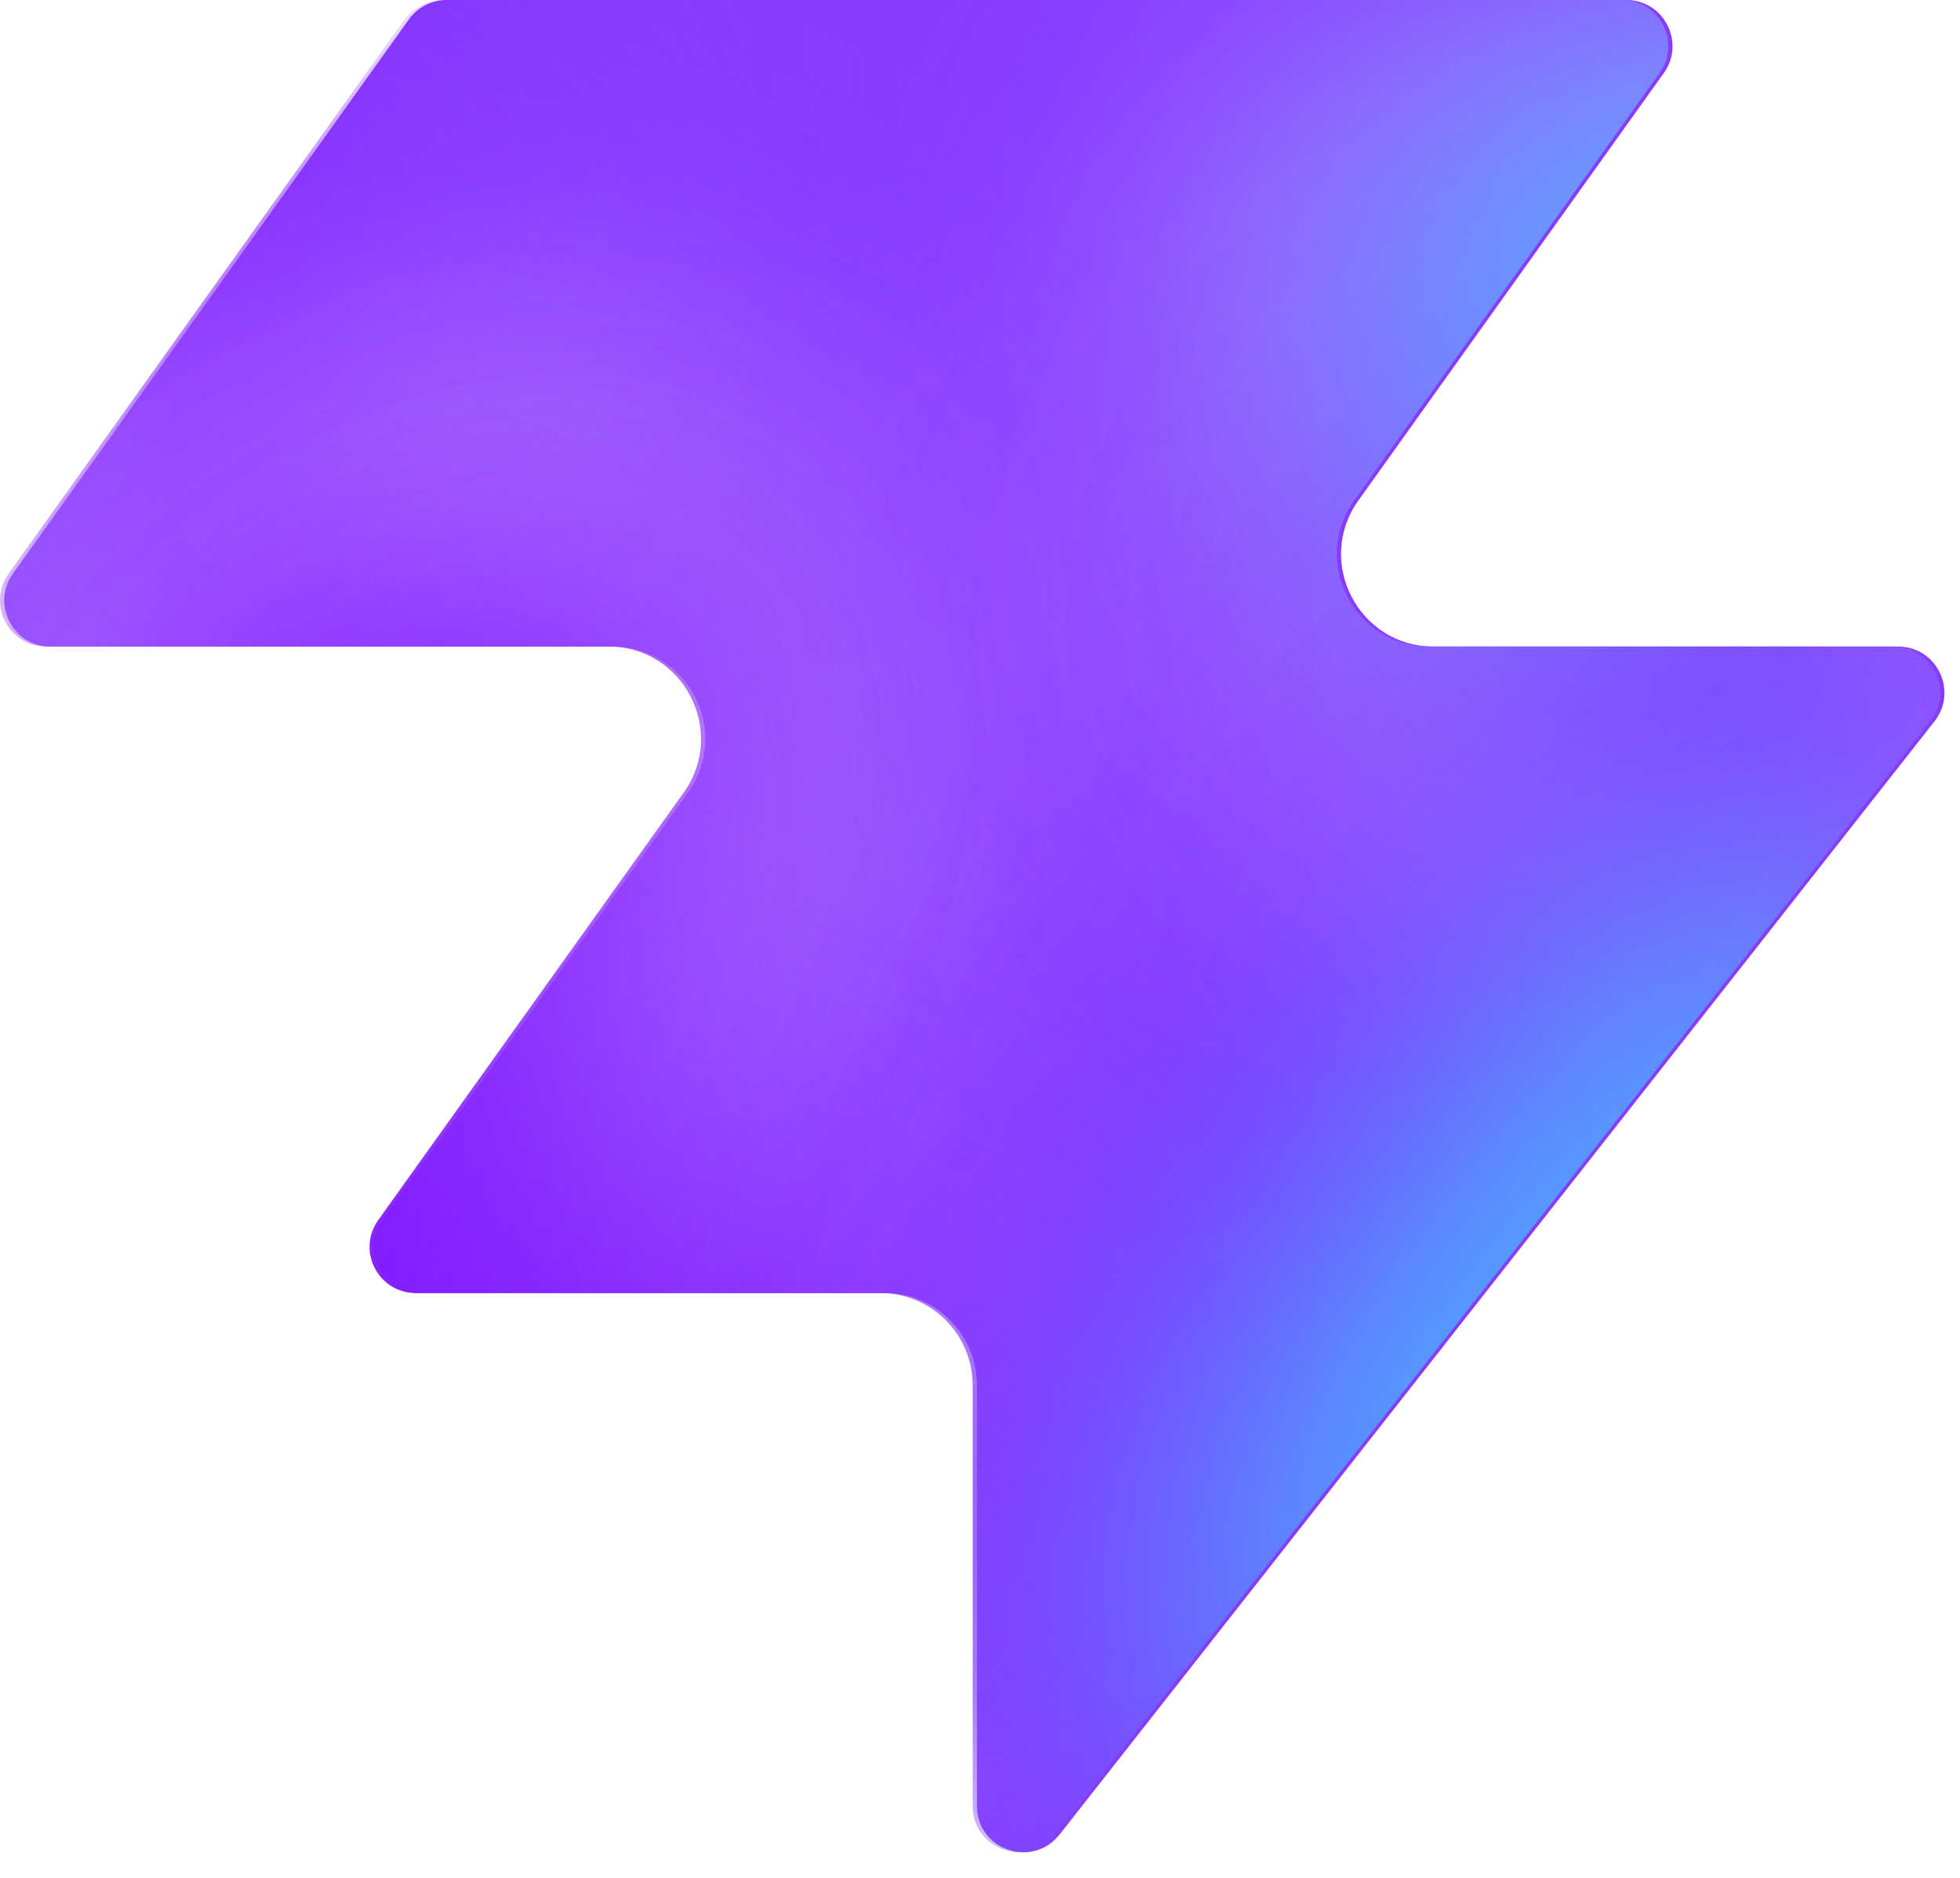
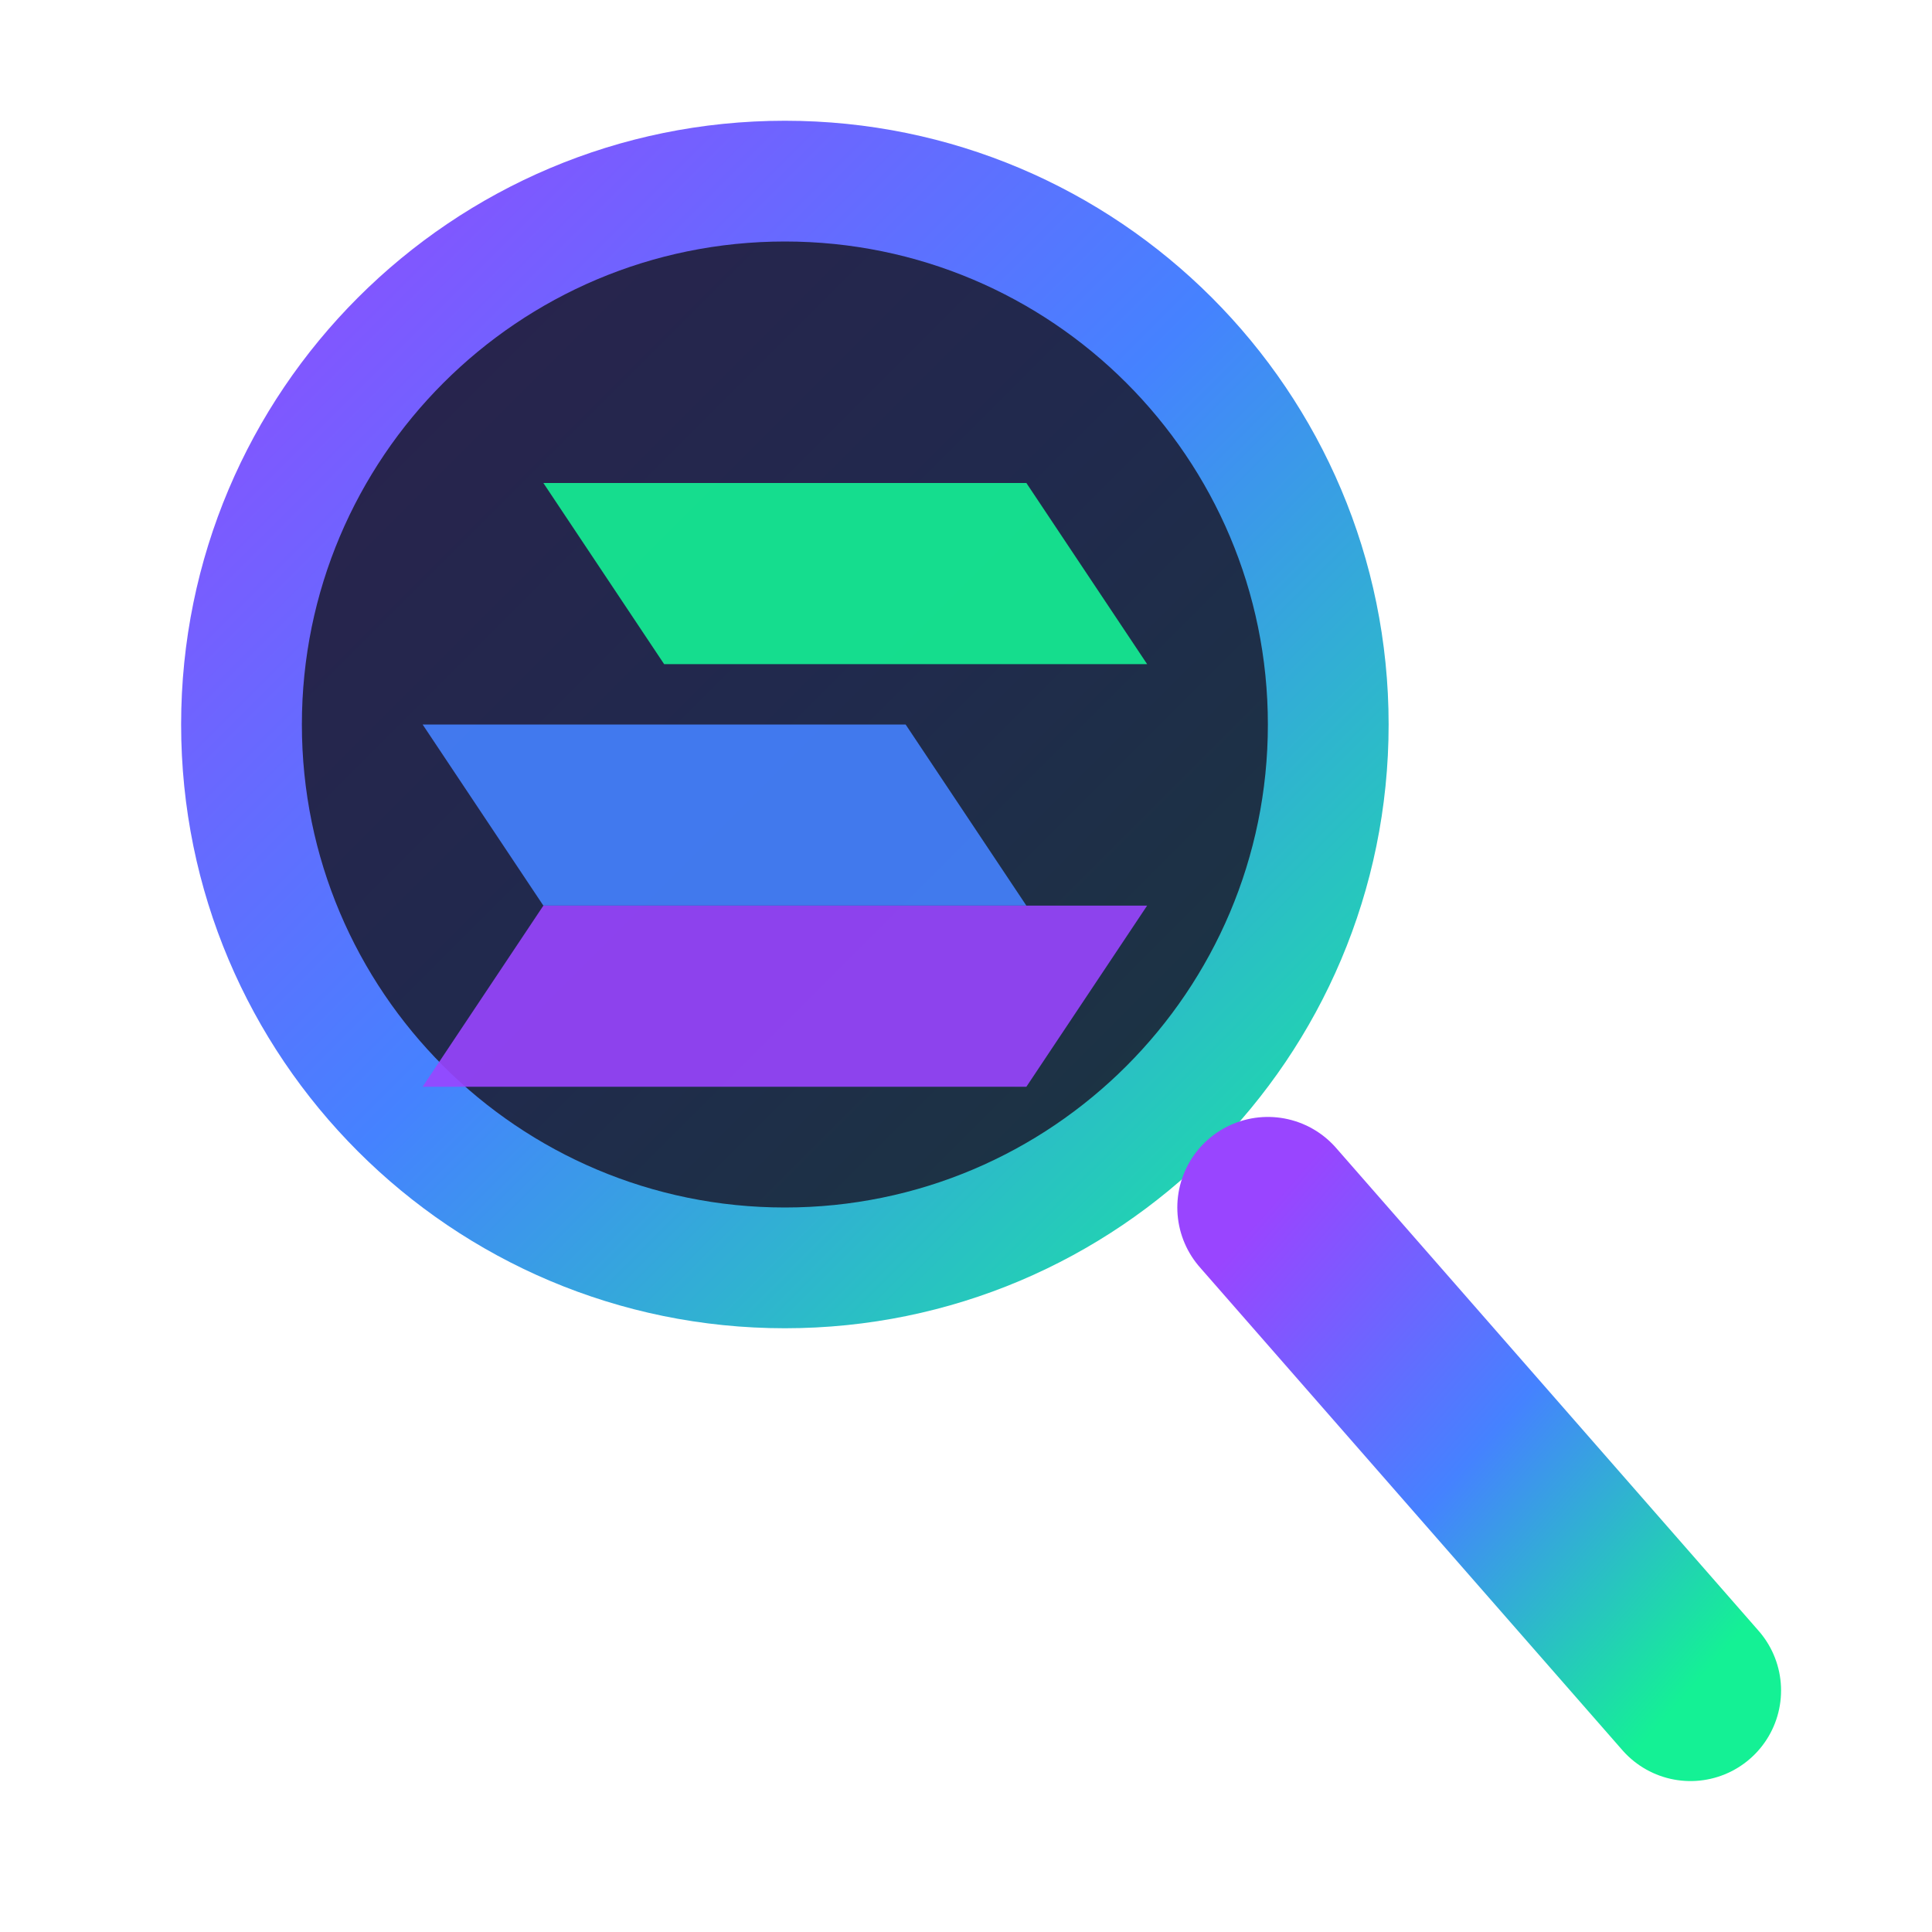
- <svg xmlns="http://www.w3.org/2000/svg" width="48" height="46" fill="none" viewBox="0 0 48 46">
-   <path fill="#863bff" d="M25.946 44.938c-.664.845-2.021.375-2.021-.698V33.937a2.26 2.26 0 0 0-2.262-2.262H10.287c-.92 0-1.456-1.04-.92-1.788l7.48-10.471c1.07-1.497 0-3.578-1.842-3.578H1.237c-.92 0-1.456-1.04-.92-1.788L10.013.474c.214-.297.556-.474.92-.474h28.894c.92 0 1.456 1.04.92 1.788l-7.48 10.471c-1.07 1.498 0 3.579 1.842 3.579h11.377c.943 0 1.473 1.088.89 1.83L25.947 44.94z" style="fill:#863bff;fill:color(display-p3 .525 .23 1);fill-opacity:1" />
-   <mask id="a" width="48" height="46" x="0" y="0" maskUnits="userSpaceOnUse" style="mask-type:alpha">
-     <path fill="#000" d="M25.842 44.938c-.664.844-2.021.375-2.021-.698V33.937a2.26 2.26 0 0 0-2.262-2.262H10.183c-.92 0-1.456-1.04-.92-1.788l7.48-10.471c1.07-1.498 0-3.579-1.842-3.579H1.133c-.92 0-1.456-1.04-.92-1.787L9.91.473c.214-.297.556-.474.92-.474h28.894c.92 0 1.456 1.04.92 1.788l-7.48 10.471c-1.07 1.498 0 3.578 1.842 3.578h11.377c.943 0 1.473 1.088.89 1.832L25.843 44.94z" style="fill:#000;fill-opacity:1" />
-   </mask>
-   <g mask="url(#a)">
-     <g filter="url(#b)">
-       <ellipse cx="5.508" cy="14.704" fill="#ede6ff" rx="5.508" ry="14.704" style="fill:#ede6ff;fill:color(display-p3 .927 .903 1);fill-opacity:1" transform="matrix(.00324 1 1 -.00324 -4.47 31.516)" />
-     </g>
-     <g filter="url(#c)">
-       <ellipse cx="10.399" cy="29.851" fill="#ede6ff" rx="10.399" ry="29.851" style="fill:#ede6ff;fill:color(display-p3 .927 .903 1);fill-opacity:1" transform="matrix(.00324 1 1 -.00324 -39.328 7.883)" />
-     </g>
-     <g filter="url(#d)">
-       <ellipse cx="5.508" cy="30.487" fill="#7e14ff" rx="5.508" ry="30.487" style="fill:#7e14ff;fill:color(display-p3 .492 .077 1);fill-opacity:1" transform="rotate(89.814 -25.913 -14.639)scale(1 -1)" />
-     </g>
-     <g filter="url(#e)">
-       <ellipse cx="5.508" cy="30.599" fill="#7e14ff" rx="5.508" ry="30.599" style="fill:#7e14ff;fill:color(display-p3 .492 .077 1);fill-opacity:1" transform="rotate(89.814 -32.644 -3.334)scale(1 -1)" />
-     </g>
-     <g filter="url(#f)">
-       <ellipse cx="5.508" cy="30.599" fill="#7e14ff" rx="5.508" ry="30.599" style="fill:#7e14ff;fill:color(display-p3 .492 .077 1);fill-opacity:1" transform="matrix(.00324 1 1 -.00324 -34.34 30.47)" />
-     </g>
-     <g filter="url(#g)">
-       <ellipse cx="14.072" cy="22.078" fill="#ede6ff" rx="14.072" ry="22.078" style="fill:#ede6ff;fill:color(display-p3 .927 .903 1);fill-opacity:1" transform="rotate(93.35 24.506 48.493)scale(-1 1)" />
-     </g>
-     <g filter="url(#h)">
-       <ellipse cx="3.47" cy="21.501" fill="#7e14ff" rx="3.47" ry="21.501" style="fill:#7e14ff;fill:color(display-p3 .492 .077 1);fill-opacity:1" transform="rotate(89.009 28.708 47.59)scale(-1 1)" />
-     </g>
-     <g filter="url(#i)">
-       <ellipse cx="3.47" cy="21.501" fill="#7e14ff" rx="3.47" ry="21.501" style="fill:#7e14ff;fill:color(display-p3 .492 .077 1);fill-opacity:1" transform="rotate(89.009 28.708 47.59)scale(-1 1)" />
-     </g>
-     <g filter="url(#j)">
-       <ellipse cx=".387" cy="8.972" fill="#7e14ff" rx="4.407" ry="29.108" style="fill:#7e14ff;fill:color(display-p3 .492 .077 1);fill-opacity:1" transform="rotate(39.51 .387 8.972)" />
-     </g>
-     <g filter="url(#k)">
-       <ellipse cx="47.523" cy="-6.092" fill="#7e14ff" rx="4.407" ry="29.108" style="fill:#7e14ff;fill:color(display-p3 .492 .077 1);fill-opacity:1" transform="rotate(37.892 47.523 -6.092)" />
-     </g>
-     <g filter="url(#l)">
-       <ellipse cx="41.412" cy="6.333" fill="#47bfff" rx="5.971" ry="9.665" style="fill:#47bfff;fill:color(display-p3 .28 .748 1);fill-opacity:1" transform="rotate(37.892 41.412 6.333)" />
-     </g>
-     <g filter="url(#m)">
-       <ellipse cx="-1.879" cy="38.332" fill="#7e14ff" rx="4.407" ry="29.108" style="fill:#7e14ff;fill:color(display-p3 .492 .077 1);fill-opacity:1" transform="rotate(37.892 -1.88 38.332)" />
-     </g>
-     <g filter="url(#n)">
-       <ellipse cx="-1.879" cy="38.332" fill="#7e14ff" rx="4.407" ry="29.108" style="fill:#7e14ff;fill:color(display-p3 .492 .077 1);fill-opacity:1" transform="rotate(37.892 -1.88 38.332)" />
-     </g>
-     <g filter="url(#o)">
-       <ellipse cx="35.651" cy="29.907" fill="#7e14ff" rx="4.407" ry="29.108" style="fill:#7e14ff;fill:color(display-p3 .492 .077 1);fill-opacity:1" transform="rotate(37.892 35.651 29.907)" />
-     </g>
-     <g filter="url(#p)">
-       <ellipse cx="38.418" cy="32.4" fill="#47bfff" rx="5.971" ry="15.297" style="fill:#47bfff;fill:color(display-p3 .28 .748 1);fill-opacity:1" transform="rotate(37.892 38.418 32.4)" />
-     </g>
-   </g>
+ <svg xmlns="http://www.w3.org/2000/svg" viewBox="0 0 32 32" width="32" height="32">
  <defs>
-     <filter id="b" width="60.045" height="41.654" x="-19.77" y="16.149" color-interpolation-filters="sRGB" filterUnits="userSpaceOnUse">
-       <feFlood flood-opacity="0" result="BackgroundImageFix" />
-       <feBlend in="SourceGraphic" in2="BackgroundImageFix" result="shape" />
-       <feGaussianBlur result="effect1_foregroundBlur_2002_17158" stdDeviation="7.659" />
-     </filter>
-     <filter id="c" width="90.34" height="51.437" x="-54.613" y="-7.533" color-interpolation-filters="sRGB" filterUnits="userSpaceOnUse">
-       <feFlood flood-opacity="0" result="BackgroundImageFix" />
-       <feBlend in="SourceGraphic" in2="BackgroundImageFix" result="shape" />
-       <feGaussianBlur result="effect1_foregroundBlur_2002_17158" stdDeviation="7.659" />
-     </filter>
-     <filter id="d" width="79.355" height="29.4" x="-49.64" y="2.03" color-interpolation-filters="sRGB" filterUnits="userSpaceOnUse">
-       <feFlood flood-opacity="0" result="BackgroundImageFix" />
-       <feBlend in="SourceGraphic" in2="BackgroundImageFix" result="shape" />
-       <feGaussianBlur result="effect1_foregroundBlur_2002_17158" stdDeviation="4.596" />
-     </filter>
-     <filter id="e" width="79.579" height="29.4" x="-45.045" y="20.029" color-interpolation-filters="sRGB" filterUnits="userSpaceOnUse">
-       <feFlood flood-opacity="0" result="BackgroundImageFix" />
-       <feBlend in="SourceGraphic" in2="BackgroundImageFix" result="shape" />
-       <feGaussianBlur result="effect1_foregroundBlur_2002_17158" stdDeviation="4.596" />
-     </filter>
-     <filter id="f" width="79.579" height="29.4" x="-43.513" y="21.178" color-interpolation-filters="sRGB" filterUnits="userSpaceOnUse">
-       <feFlood flood-opacity="0" result="BackgroundImageFix" />
-       <feBlend in="SourceGraphic" in2="BackgroundImageFix" result="shape" />
-       <feGaussianBlur result="effect1_foregroundBlur_2002_17158" stdDeviation="4.596" />
-     </filter>
-     <filter id="g" width="74.749" height="58.852" x="15.756" y="-17.901" color-interpolation-filters="sRGB" filterUnits="userSpaceOnUse">
-       <feFlood flood-opacity="0" result="BackgroundImageFix" />
-       <feBlend in="SourceGraphic" in2="BackgroundImageFix" result="shape" />
-       <feGaussianBlur result="effect1_foregroundBlur_2002_17158" stdDeviation="7.659" />
-     </filter>
-     <filter id="h" width="61.377" height="25.362" x="23.548" y="2.284" color-interpolation-filters="sRGB" filterUnits="userSpaceOnUse">
-       <feFlood flood-opacity="0" result="BackgroundImageFix" />
-       <feBlend in="SourceGraphic" in2="BackgroundImageFix" result="shape" />
-       <feGaussianBlur result="effect1_foregroundBlur_2002_17158" stdDeviation="4.596" />
-     </filter>
-     <filter id="i" width="61.377" height="25.362" x="23.548" y="2.284" color-interpolation-filters="sRGB" filterUnits="userSpaceOnUse">
-       <feFlood flood-opacity="0" result="BackgroundImageFix" />
-       <feBlend in="SourceGraphic" in2="BackgroundImageFix" result="shape" />
-       <feGaussianBlur result="effect1_foregroundBlur_2002_17158" stdDeviation="4.596" />
-     </filter>
-     <filter id="j" width="56.045" height="63.649" x="-27.636" y="-22.853" color-interpolation-filters="sRGB" filterUnits="userSpaceOnUse">
-       <feFlood flood-opacity="0" result="BackgroundImageFix" />
-       <feBlend in="SourceGraphic" in2="BackgroundImageFix" result="shape" />
-       <feGaussianBlur result="effect1_foregroundBlur_2002_17158" stdDeviation="4.596" />
-     </filter>
-     <filter id="k" width="54.814" height="64.646" x="20.116" y="-38.415" color-interpolation-filters="sRGB" filterUnits="userSpaceOnUse">
-       <feFlood flood-opacity="0" result="BackgroundImageFix" />
-       <feBlend in="SourceGraphic" in2="BackgroundImageFix" result="shape" />
-       <feGaussianBlur result="effect1_foregroundBlur_2002_17158" stdDeviation="4.596" />
-     </filter>
-     <filter id="l" width="33.541" height="35.313" x="24.641" y="-11.323" color-interpolation-filters="sRGB" filterUnits="userSpaceOnUse">
-       <feFlood flood-opacity="0" result="BackgroundImageFix" />
-       <feBlend in="SourceGraphic" in2="BackgroundImageFix" result="shape" />
-       <feGaussianBlur result="effect1_foregroundBlur_2002_17158" stdDeviation="4.596" />
-     </filter>
-     <filter id="m" width="54.814" height="64.646" x="-29.286" y="6.009" color-interpolation-filters="sRGB" filterUnits="userSpaceOnUse">
-       <feFlood flood-opacity="0" result="BackgroundImageFix" />
-       <feBlend in="SourceGraphic" in2="BackgroundImageFix" result="shape" />
-       <feGaussianBlur result="effect1_foregroundBlur_2002_17158" stdDeviation="4.596" />
-     </filter>
-     <filter id="n" width="54.814" height="64.646" x="-29.286" y="6.009" color-interpolation-filters="sRGB" filterUnits="userSpaceOnUse">
-       <feFlood flood-opacity="0" result="BackgroundImageFix" />
-       <feBlend in="SourceGraphic" in2="BackgroundImageFix" result="shape" />
-       <feGaussianBlur result="effect1_foregroundBlur_2002_17158" stdDeviation="4.596" />
-     </filter>
-     <filter id="o" width="54.814" height="64.646" x="8.244" y="-2.416" color-interpolation-filters="sRGB" filterUnits="userSpaceOnUse">
-       <feFlood flood-opacity="0" result="BackgroundImageFix" />
-       <feBlend in="SourceGraphic" in2="BackgroundImageFix" result="shape" />
-       <feGaussianBlur result="effect1_foregroundBlur_2002_17158" stdDeviation="4.596" />
-     </filter>
-     <filter id="p" width="39.409" height="43.623" x="18.713" y="10.588" color-interpolation-filters="sRGB" filterUnits="userSpaceOnUse">
-       <feFlood flood-opacity="0" result="BackgroundImageFix" />
-       <feBlend in="SourceGraphic" in2="BackgroundImageFix" result="shape" />
-       <feGaussianBlur result="effect1_foregroundBlur_2002_17158" stdDeviation="4.596" />
-     </filter>
+     <linearGradient id="g" x1="0%" y1="0%" x2="100%" y2="100%">
+       <stop offset="0%" stop-color="#9945FF" />
+       <stop offset="50%" stop-color="#4582FF" />
+       <stop offset="100%" stop-color="#14F195" />
+     </linearGradient>
  </defs>
+   <circle cx="13" cy="12" r="10" fill="url(#g)" />
+   <circle cx="13" cy="12" r="8" fill="#1a1a2e" opacity="0.85" />
+   <path d="M9,8 L17,8 L19,11 L11,11 Z" fill="#14F195" opacity="0.9" />
+   <path d="M7,12 L15,12 L17,15 L9,15 Z" fill="#4582FF" opacity="0.9" />
+   <path d="M9,15 L19,15 L17,18 L7,18 Z" fill="#9945FF" opacity="0.9" />
+   <line x1="21" y1="20" x2="28" y2="28" stroke="url(#g)" stroke-width="3" stroke-linecap="round" />
</svg>
